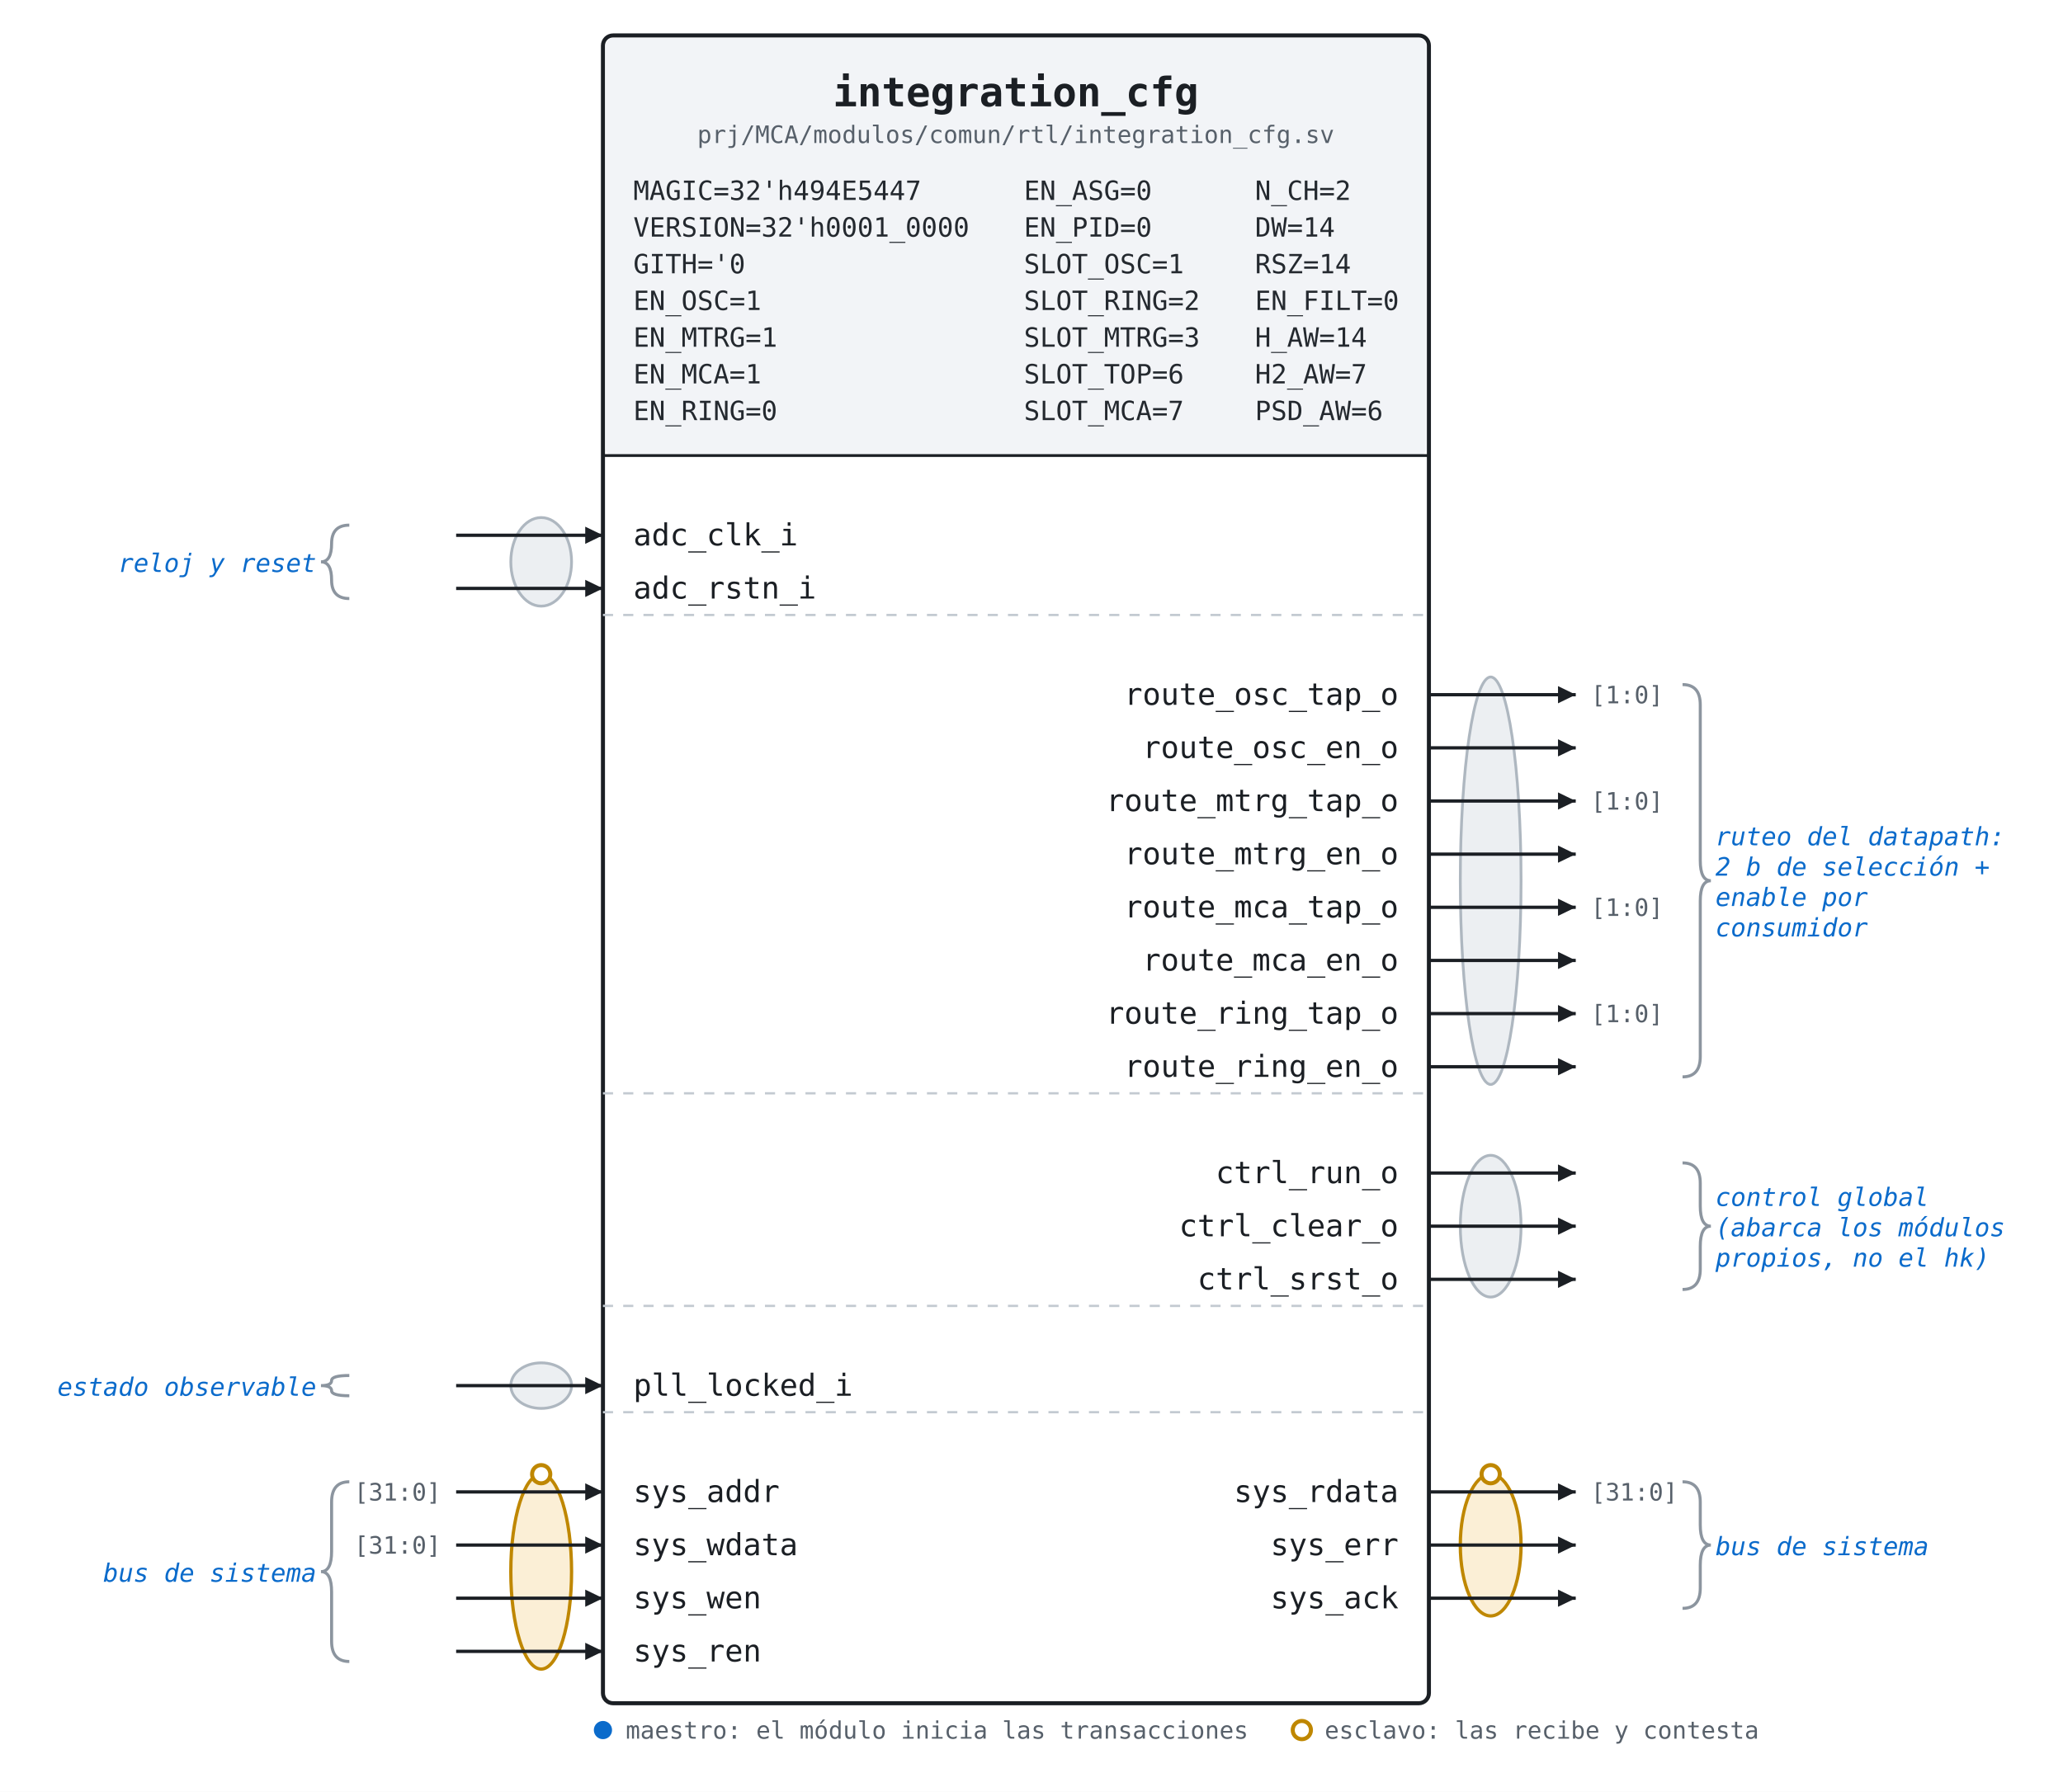
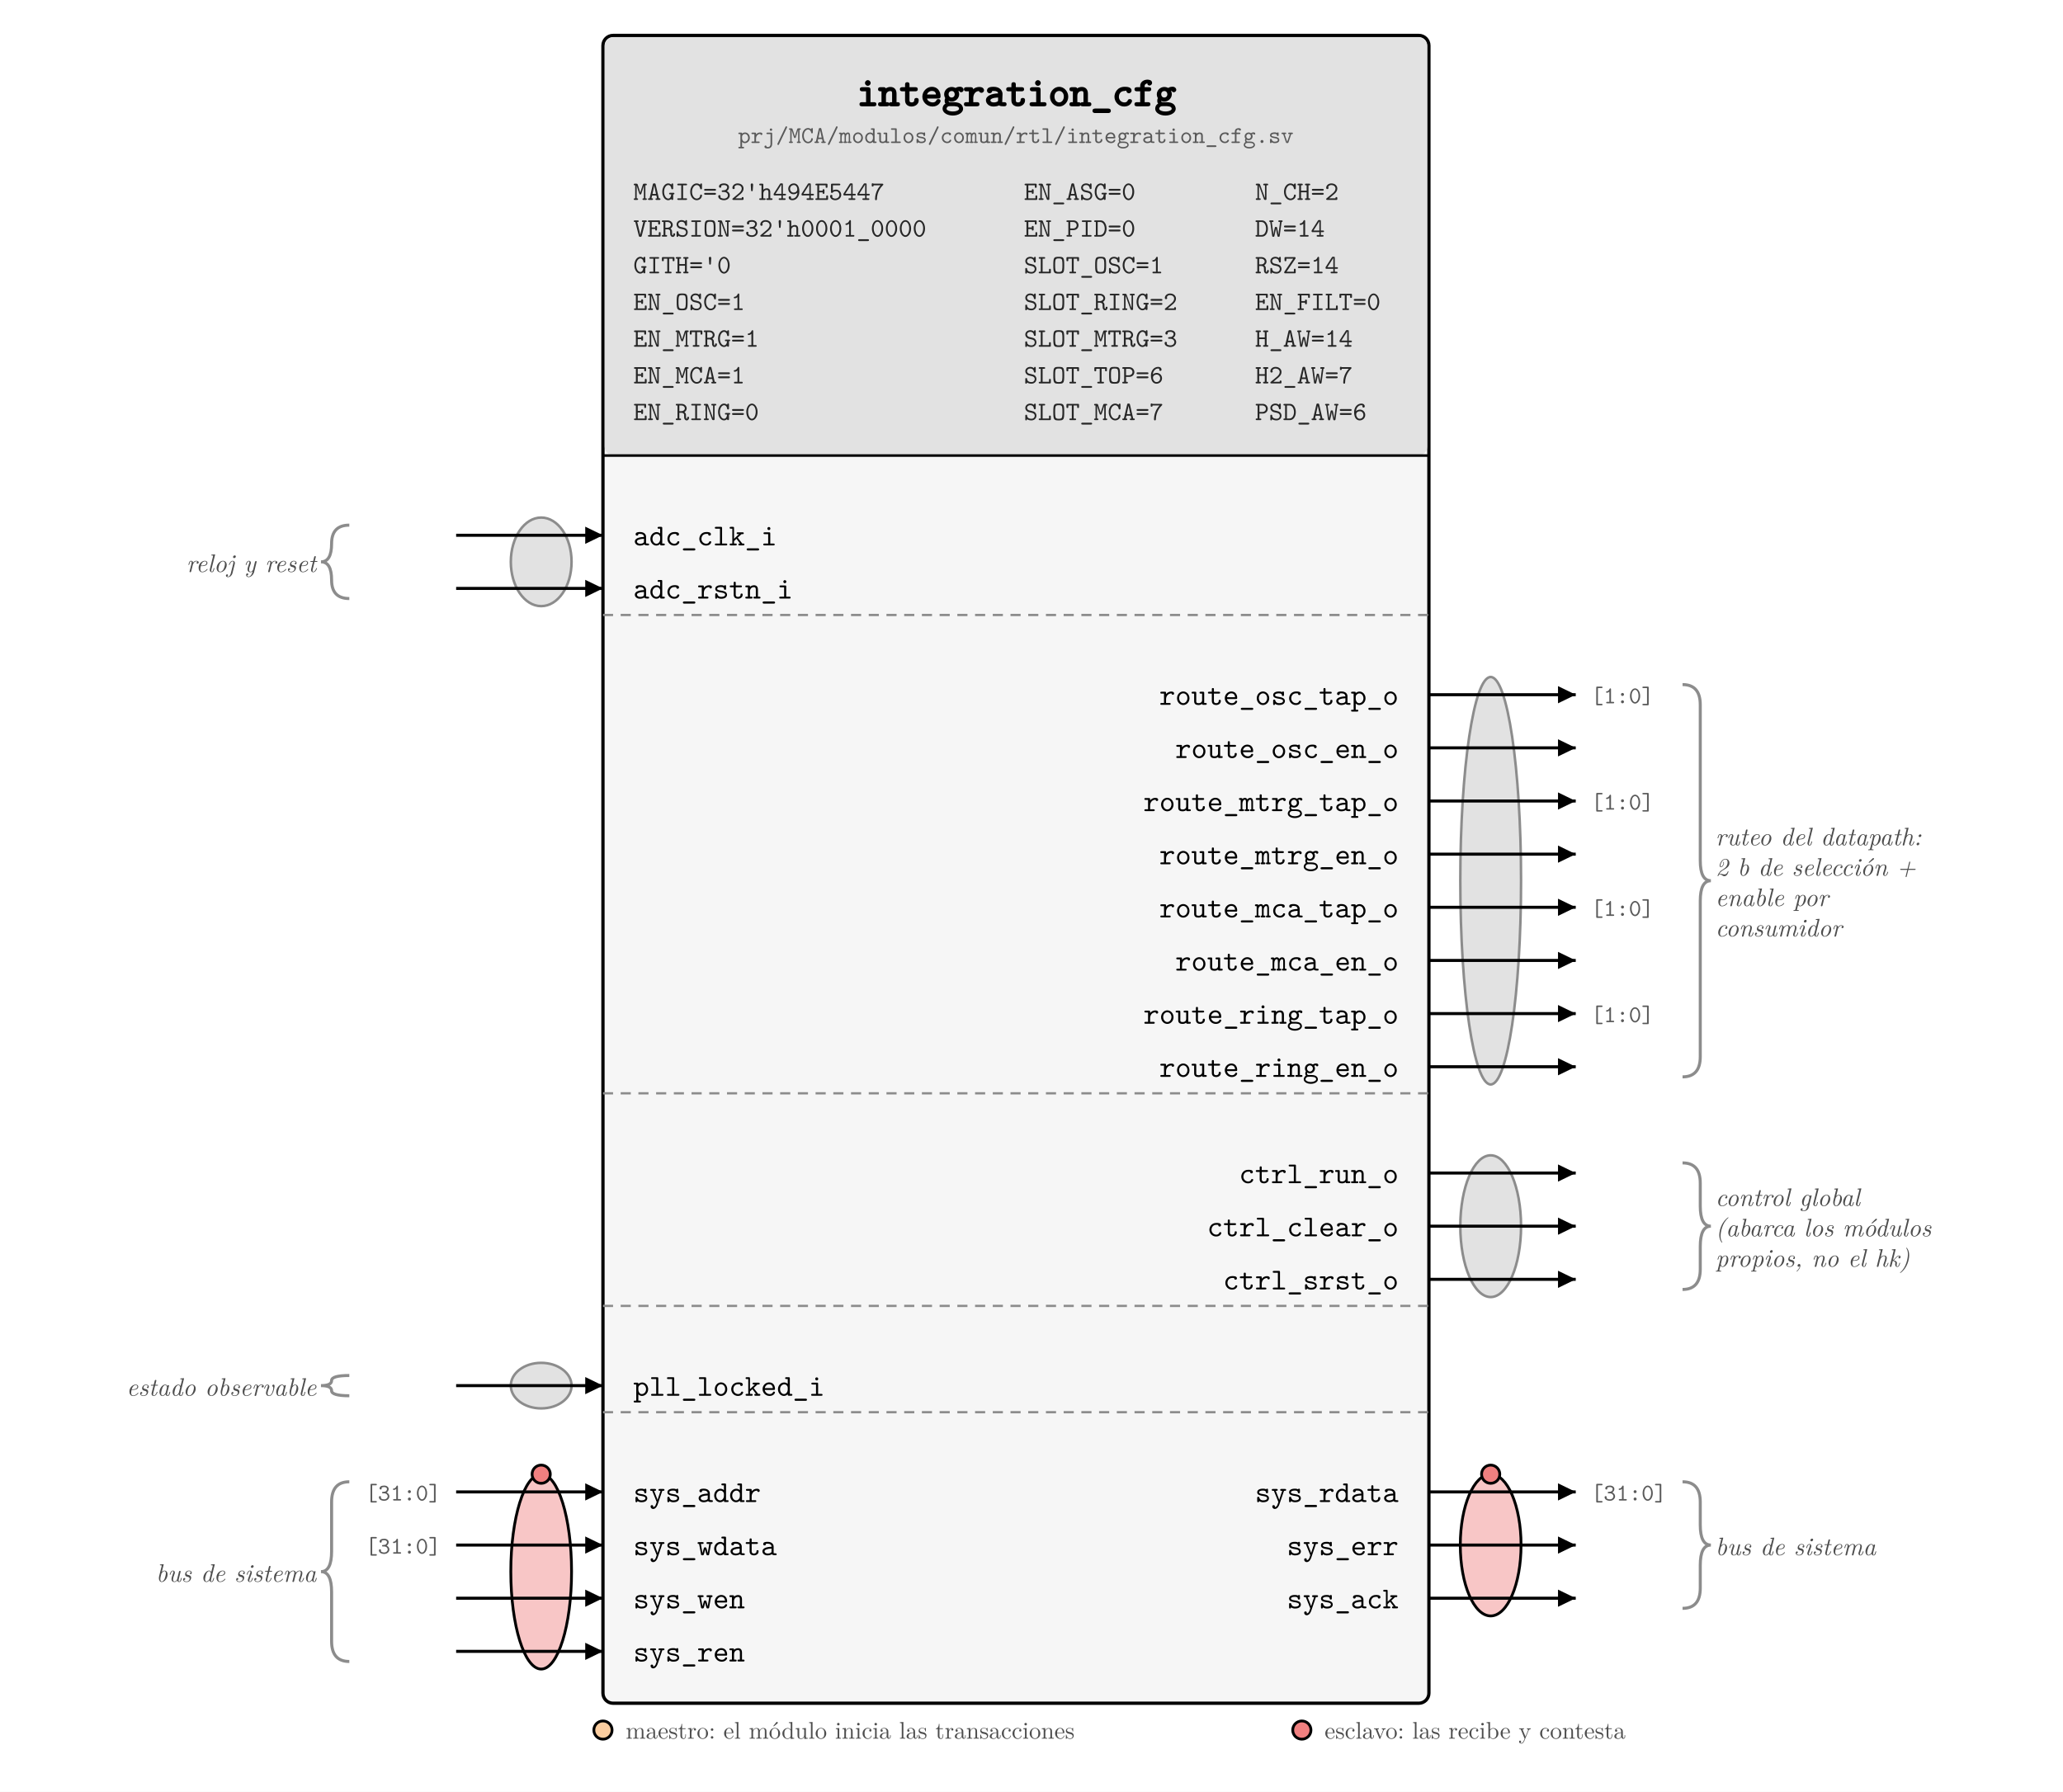
- <svg xmlns="http://www.w3.org/2000/svg" width="815" height="708" viewBox="0 0 815 708" font-family="ui-monospace,SFMono-Regular,Menlo,Consolas,monospace">
+ <svg xmlns="http://www.w3.org/2000/svg" width="815" height="708" viewBox="0 0 815 708" font-family="&quot;Latin Modern Mono&quot;,&quot;CMU Typewriter Text&quot;,ui-monospace,SFMono-Regular,Menlo,Consolas,monospace">
  <style>
-   .bg{fill:#ffffff}            .box{fill:#ffffff;stroke:#1b1f24;stroke-width:1.6}
-   .hdr{fill:#f2f4f7;stroke:none}
-   .rule{stroke:#1b1f24;stroke-width:1.1}
-   .sep{stroke:#c3cad1;stroke-width:0.9;stroke-dasharray:4 4}
-   .pin{stroke:#1b1f24;stroke-width:1.3;fill:none}
-   .arr{fill:#1b1f24;stroke:none}
-   .nm{fill:#1b1f24}            .wd{fill:#57606a}
-   .gp{fill:#0b6bcb;font-style:italic}
-   .ti{fill:#1b1f24;font-weight:700} .sb{fill:#57606a} .pr{fill:#24292f}
+   .bg{fill:#ffffff}            .box{stroke:#000000;stroke-width:1.3}
+   .hdr{stroke:none}
+   .rule{stroke:#000000;stroke-width:1.0}
+   .sep{stroke:#8c8c8c;stroke-width:0.9;stroke-dasharray:4 3}
+   .pin{stroke:#000000;stroke-width:1.2;fill:none}
+   .arr{fill:#000000;stroke:none}
+   .nm{fill:#000000}            .wd{fill:#595959}
+   .gp{fill:#4d4d4d;font-style:italic;font-family:"Latin Modern Roman","CMU Serif","Computer Modern Serif",Georgia,serif}
+   .ti{fill:#000000;font-weight:700} .sb{fill:#595959} .pr{fill:#262626}
+   .lg{fill:#4d4d4d;font-family:"Latin Modern Roman","CMU Serif","Computer Modern Serif",Georgia,serif}
  /* Tintes planos y no fill-opacity: hay renderers de SVG a PNG que ignoran la
     opacidad y dejan la elipse maciza, tapando los cables que abarca. */
-   .brc{fill:none;stroke:#8c959f;stroke-width:1.2}
-   .bus {fill:#eceff2;stroke:#aeb7c0;stroke-width:1.1}
-   .busm{fill:#dcebfb;stroke:#0b6bcb;stroke-width:1.3}
-   .buss{fill:#fbefd6;stroke:#bf8700;stroke-width:1.3}
-   .dotm{fill:#0b6bcb;stroke:none}
-   .dots{fill:#ffffff;stroke:#bf8700;stroke-width:1.6}
-   @media (prefers-color-scheme: dark){
-     .bg{fill:#0d1117}          .box{fill:#0d1117;stroke:#c9d1d9}
-     .hdr{fill:#161b22}         .rule{stroke:#c9d1d9}
-     .sep{stroke:#30363d}       .pin{stroke:#c9d1d9}
-     .arr{fill:#c9d1d9}         .nm{fill:#e6edf3} .wd{fill:#8b949e}
-     .gp{fill:#58a6ff}          .ti{fill:#e6edf3} .sb{fill:#8b949e} .pr{fill:#c9d1d9}
-     .brc{stroke:#6e7681}
-     .bus {fill:#21262d;stroke:#6e7681}
-     .busm{fill:#10243e;stroke:#58a6ff}
-     .buss{fill:#2b2008;stroke:#d29922}
-     .dotm{fill:#58a6ff}        .dots{fill:#0d1117;stroke:#d29922}
-   }
+   .brc{fill:none;stroke:#8c8c8c;stroke-width:1.2}
+   .bus {fill:#e2e2e2;stroke:#8c8c8c;stroke-width:1.0}
+   .busm{fill:#fdddbc;stroke:#000000;stroke-width:1.1}
+   .buss{fill:#f8c6c6;stroke:#000000;stroke-width:1.1}
+   .dotm{fill:#fccea0;stroke:#000000;stroke-width:1.1}
+   .dots{fill:#f08080;stroke:#000000;stroke-width:1.1}
</style>
  <rect class="bg" x="0" y="0" width="815" height="708" />
-   <rect class="box" x="238.2" y="14.0" width="326.3" height="659.0" rx="4" />
-   <rect class="hdr" x="239.2" y="15.0" width="324.3" height="165.0" rx="3" />
+   <rect class="box" x="238.2" y="14.0" width="326.3" height="659.0" rx="4" fill="#f6f6f6" />
+   <rect class="hdr" x="238.9" y="14.7" width="324.9" height="165.3" rx="3.5" fill="#e2e2e2" />
  <text class="ti" x="401.3" y="42.0" font-size="16" text-anchor="middle">integration_cfg</text>
  <text class="sb" x="401.3" y="56.5" font-size="9.5" text-anchor="middle">prj/MCA/modulos/comun/rtl/integration_cfg.sv</text>
  <text class="pr" x="250.2" y="79.0" font-size="10.5">MAGIC=32'h494E5447</text>
  <text class="pr" x="250.2" y="93.5" font-size="10.5">VERSION=32'h0001_0000</text>
  <text class="pr" x="250.2" y="108.0" font-size="10.5">GITH='0</text>
  <text class="pr" x="250.2" y="122.5" font-size="10.5">EN_OSC=1</text>
  <text class="pr" x="250.2" y="137.0" font-size="10.5">EN_MTRG=1</text>
  <text class="pr" x="250.2" y="151.5" font-size="10.5">EN_MCA=1</text>
  <text class="pr" x="250.2" y="166.0" font-size="10.5">EN_RING=0</text>
  <text class="pr" x="404.5" y="79.0" font-size="10.5">EN_ASG=0</text>
  <text class="pr" x="404.5" y="93.5" font-size="10.5">EN_PID=0</text>
  <text class="pr" x="404.5" y="108.0" font-size="10.5">SLOT_OSC=1</text>
  <text class="pr" x="404.5" y="122.5" font-size="10.5">SLOT_RING=2</text>
  <text class="pr" x="404.5" y="137.0" font-size="10.5">SLOT_MTRG=3</text>
  <text class="pr" x="404.5" y="151.5" font-size="10.5">SLOT_TOP=6</text>
  <text class="pr" x="404.5" y="166.0" font-size="10.5">SLOT_MCA=7</text>
  <text class="pr" x="495.8" y="79.0" font-size="10.5">N_CH=2</text>
  <text class="pr" x="495.8" y="93.5" font-size="10.5">DW=14</text>
  <text class="pr" x="495.8" y="108.0" font-size="10.5">RSZ=14</text>
  <text class="pr" x="495.8" y="122.5" font-size="10.5">EN_FILT=0</text>
  <text class="pr" x="495.8" y="137.0" font-size="10.5">H_AW=14</text>
  <text class="pr" x="495.8" y="151.5" font-size="10.5">H2_AW=7</text>
  <text class="pr" x="495.8" y="166.0" font-size="10.5">PSD_AW=6</text>
  <line class="rule" x1="238.2" y1="180.0" x2="564.5" y2="180.0" />
  <ellipse class="bus" cx="213.8" cy="222.0" rx="12.0" ry="17.5" />
  <path class="brc" d="M138.0,207.5 Q131.0,207.5 131.0,214.8 L131.0,214.8 Q131.0,222.0 126.8,222.0 Q131.0,222.0 131.0,229.2 L131.0,229.2 Q131.0,236.5 138.0,236.5" />
  <text class="gp" x="125.0" y="226.0" font-size="10" text-anchor="end">reloj y reset</text>
  <line class="pin" x1="180.2" y1="211.5" x2="238.2" y2="211.5" />
  <path class="arr" d="M231.2,208.1 L238.2,211.5 L231.2,214.9 Z" />
  <text class="nm" x="250.2" y="215.5" font-size="12">adc_clk_i</text>
  <line class="pin" x1="180.2" y1="232.5" x2="238.2" y2="232.5" />
  <path class="arr" d="M231.2,229.1 L238.2,232.5 L231.2,235.9 Z" />
  <text class="nm" x="250.2" y="236.5" font-size="12">adc_rstn_i</text>
  <line class="sep" x1="238.2" y1="243.0" x2="564.5" y2="243.0" />
  <ellipse class="bus" cx="588.9" cy="348.0" rx="12.0" ry="80.5" />
  <path class="brc" d="M664.7,270.5 Q671.7,270.5 671.7,278.5 L671.7,340.0 Q671.7,348.0 675.9,348.0 Q671.7,348.0 671.7,356.0 L671.7,417.5 Q671.7,425.5 664.7,425.5" />
  <text class="gp" x="677.7" y="334.0" font-size="10" text-anchor="start">ruteo del datapath:</text>
  <text class="gp" x="677.7" y="346.0" font-size="10" text-anchor="start">2 b de selección +</text>
  <text class="gp" x="677.7" y="358.0" font-size="10" text-anchor="start">enable por</text>
  <text class="gp" x="677.7" y="370.0" font-size="10" text-anchor="start">consumidor</text>
  <line class="pin" x1="564.5" y1="274.5" x2="622.5" y2="274.5" />
  <path class="arr" d="M615.5,271.1 L622.5,274.5 L615.5,277.9 Z" />
  <text class="wd" x="628.5" y="277.9" font-size="9.5">[1:0]</text>
  <text class="nm" x="552.5" y="278.5" font-size="12" text-anchor="end">route_osc_tap_o</text>
  <line class="pin" x1="564.5" y1="295.5" x2="622.5" y2="295.5" />
  <path class="arr" d="M615.5,292.1 L622.5,295.5 L615.5,298.9 Z" />
  <text class="nm" x="552.5" y="299.5" font-size="12" text-anchor="end">route_osc_en_o</text>
  <line class="pin" x1="564.5" y1="316.5" x2="622.5" y2="316.5" />
  <path class="arr" d="M615.5,313.1 L622.5,316.5 L615.5,319.9 Z" />
  <text class="wd" x="628.5" y="319.9" font-size="9.5">[1:0]</text>
  <text class="nm" x="552.5" y="320.5" font-size="12" text-anchor="end">route_mtrg_tap_o</text>
  <line class="pin" x1="564.5" y1="337.5" x2="622.5" y2="337.5" />
  <path class="arr" d="M615.5,334.1 L622.5,337.5 L615.5,340.9 Z" />
  <text class="nm" x="552.5" y="341.5" font-size="12" text-anchor="end">route_mtrg_en_o</text>
  <line class="pin" x1="564.5" y1="358.5" x2="622.5" y2="358.5" />
  <path class="arr" d="M615.5,355.1 L622.5,358.5 L615.5,361.9 Z" />
  <text class="wd" x="628.5" y="361.9" font-size="9.5">[1:0]</text>
  <text class="nm" x="552.5" y="362.5" font-size="12" text-anchor="end">route_mca_tap_o</text>
  <line class="pin" x1="564.5" y1="379.5" x2="622.5" y2="379.5" />
  <path class="arr" d="M615.5,376.1 L622.5,379.5 L615.5,382.9 Z" />
  <text class="nm" x="552.5" y="383.5" font-size="12" text-anchor="end">route_mca_en_o</text>
  <line class="pin" x1="564.5" y1="400.5" x2="622.5" y2="400.5" />
  <path class="arr" d="M615.5,397.1 L622.5,400.5 L615.5,403.9 Z" />
  <text class="wd" x="628.5" y="403.9" font-size="9.5">[1:0]</text>
  <text class="nm" x="552.5" y="404.5" font-size="12" text-anchor="end">route_ring_tap_o</text>
  <line class="pin" x1="564.5" y1="421.5" x2="622.5" y2="421.5" />
  <path class="arr" d="M615.5,418.1 L622.5,421.5 L615.5,424.9 Z" />
  <text class="nm" x="552.5" y="425.5" font-size="12" text-anchor="end">route_ring_en_o</text>
  <line class="sep" x1="238.2" y1="432.0" x2="564.5" y2="432.0" />
  <ellipse class="bus" cx="588.9" cy="484.5" rx="12.0" ry="28.0" />
  <path class="brc" d="M664.7,459.5 Q671.7,459.5 671.7,467.5 L671.7,476.5 Q671.7,484.5 675.9,484.5 Q671.7,484.5 671.7,492.5 L671.7,501.5 Q671.7,509.5 664.7,509.5" />
  <text class="gp" x="677.7" y="476.5" font-size="10" text-anchor="start">control global</text>
  <text class="gp" x="677.7" y="488.5" font-size="10" text-anchor="start">(abarca los módulos</text>
  <text class="gp" x="677.7" y="500.5" font-size="10" text-anchor="start">propios, no el hk)</text>
  <line class="pin" x1="564.5" y1="463.5" x2="622.5" y2="463.5" />
  <path class="arr" d="M615.5,460.1 L622.5,463.5 L615.5,466.9 Z" />
  <text class="nm" x="552.5" y="467.5" font-size="12" text-anchor="end">ctrl_run_o</text>
  <line class="pin" x1="564.5" y1="484.5" x2="622.5" y2="484.5" />
  <path class="arr" d="M615.5,481.1 L622.5,484.5 L615.5,487.9 Z" />
  <text class="nm" x="552.5" y="488.5" font-size="12" text-anchor="end">ctrl_clear_o</text>
  <line class="pin" x1="564.5" y1="505.5" x2="622.5" y2="505.5" />
  <path class="arr" d="M615.5,502.1 L622.5,505.5 L615.5,508.9 Z" />
  <text class="nm" x="552.5" y="509.5" font-size="12" text-anchor="end">ctrl_srst_o</text>
  <line class="sep" x1="238.2" y1="516.0" x2="564.5" y2="516.0" />
  <ellipse class="bus" cx="213.8" cy="547.5" rx="12.0" ry="9.0" />
  <path class="brc" d="M138.0,543.5 Q131.0,543.5 131.0,545.5 L131.0,545.5 Q131.0,547.5 126.8,547.5 Q131.0,547.5 131.0,549.5 L131.0,549.5 Q131.0,551.5 138.0,551.5" />
  <text class="gp" x="125.0" y="551.5" font-size="10" text-anchor="end">estado observable</text>
  <line class="pin" x1="180.2" y1="547.5" x2="238.2" y2="547.5" />
  <path class="arr" d="M231.2,544.1 L238.2,547.5 L231.2,550.9 Z" />
  <text class="nm" x="250.2" y="551.5" font-size="12">pll_locked_i</text>
  <line class="sep" x1="238.2" y1="558.0" x2="564.5" y2="558.0" />
  <ellipse class="buss" cx="213.8" cy="621.0" rx="12.0" ry="38.5" />
  <circle class="dots" cx="213.8" cy="582.5" r="3.6" />
  <path class="brc" d="M138.0,585.5 Q131.0,585.5 131.0,593.5 L131.0,613.0 Q131.0,621.0 126.8,621.0 Q131.0,621.0 131.0,629.0 L131.0,648.5 Q131.0,656.5 138.0,656.5" />
  <text class="gp" x="125.0" y="625.0" font-size="10" text-anchor="end">bus de sistema</text>
  <ellipse class="buss" cx="588.9" cy="610.5" rx="12.0" ry="28.0" />
  <circle class="dots" cx="588.9" cy="582.5" r="3.6" />
  <path class="brc" d="M664.7,585.5 Q671.7,585.5 671.7,593.5 L671.7,602.5 Q671.7,610.5 675.9,610.5 Q671.7,610.5 671.7,618.5 L671.7,627.5 Q671.7,635.5 664.7,635.5" />
  <text class="gp" x="677.7" y="614.5" font-size="10" text-anchor="start">bus de sistema</text>
  <line class="pin" x1="180.2" y1="589.5" x2="238.2" y2="589.5" />
  <path class="arr" d="M231.2,586.1 L238.2,589.5 L231.2,592.9 Z" />
  <text class="wd" x="174.2" y="592.9" font-size="9.5" text-anchor="end">[31:0]</text>
  <text class="nm" x="250.2" y="593.5" font-size="12">sys_addr</text>
  <line class="pin" x1="180.2" y1="610.5" x2="238.2" y2="610.5" />
  <path class="arr" d="M231.2,607.1 L238.2,610.5 L231.2,613.9 Z" />
  <text class="wd" x="174.2" y="613.9" font-size="9.5" text-anchor="end">[31:0]</text>
  <text class="nm" x="250.2" y="614.5" font-size="12">sys_wdata</text>
  <line class="pin" x1="180.2" y1="631.5" x2="238.2" y2="631.5" />
  <path class="arr" d="M231.2,628.1 L238.2,631.5 L231.2,634.9 Z" />
  <text class="nm" x="250.2" y="635.5" font-size="12">sys_wen</text>
  <line class="pin" x1="180.2" y1="652.5" x2="238.2" y2="652.5" />
  <path class="arr" d="M231.2,649.1 L238.2,652.5 L231.2,655.9 Z" />
  <text class="nm" x="250.2" y="656.5" font-size="12">sys_ren</text>
  <line class="pin" x1="564.5" y1="589.5" x2="622.5" y2="589.5" />
  <path class="arr" d="M615.5,586.1 L622.5,589.5 L615.5,592.9 Z" />
  <text class="wd" x="628.5" y="592.9" font-size="9.5">[31:0]</text>
  <text class="nm" x="552.5" y="593.5" font-size="12" text-anchor="end">sys_rdata</text>
  <line class="pin" x1="564.5" y1="610.5" x2="622.5" y2="610.5" />
  <path class="arr" d="M615.5,607.1 L622.5,610.5 L615.5,613.9 Z" />
  <text class="nm" x="552.5" y="614.5" font-size="12" text-anchor="end">sys_err</text>
  <line class="pin" x1="564.5" y1="631.5" x2="622.5" y2="631.5" />
  <path class="arr" d="M615.5,628.1 L622.5,631.5 L615.5,634.9 Z" />
  <text class="nm" x="552.5" y="635.5" font-size="12" text-anchor="end">sys_ack</text>
  <circle class="dotm" cx="238.2" cy="683.6" r="3.6" />
-   <text class="sb" x="247.2" y="687.0" font-size="9.5">maestro: el módulo inicia las transacciones</text>
+   <text class="lg" x="247.2" y="687.0" font-size="9.5">maestro: el módulo inicia las transacciones</text>
  <circle class="dots" cx="514.3" cy="683.6" r="3.6" />
-   <text class="sb" x="523.3" y="687.0" font-size="9.5">esclavo: las recibe y contesta</text>
+   <text class="lg" x="523.3" y="687.0" font-size="9.5">esclavo: las recibe y contesta</text>
</svg>
